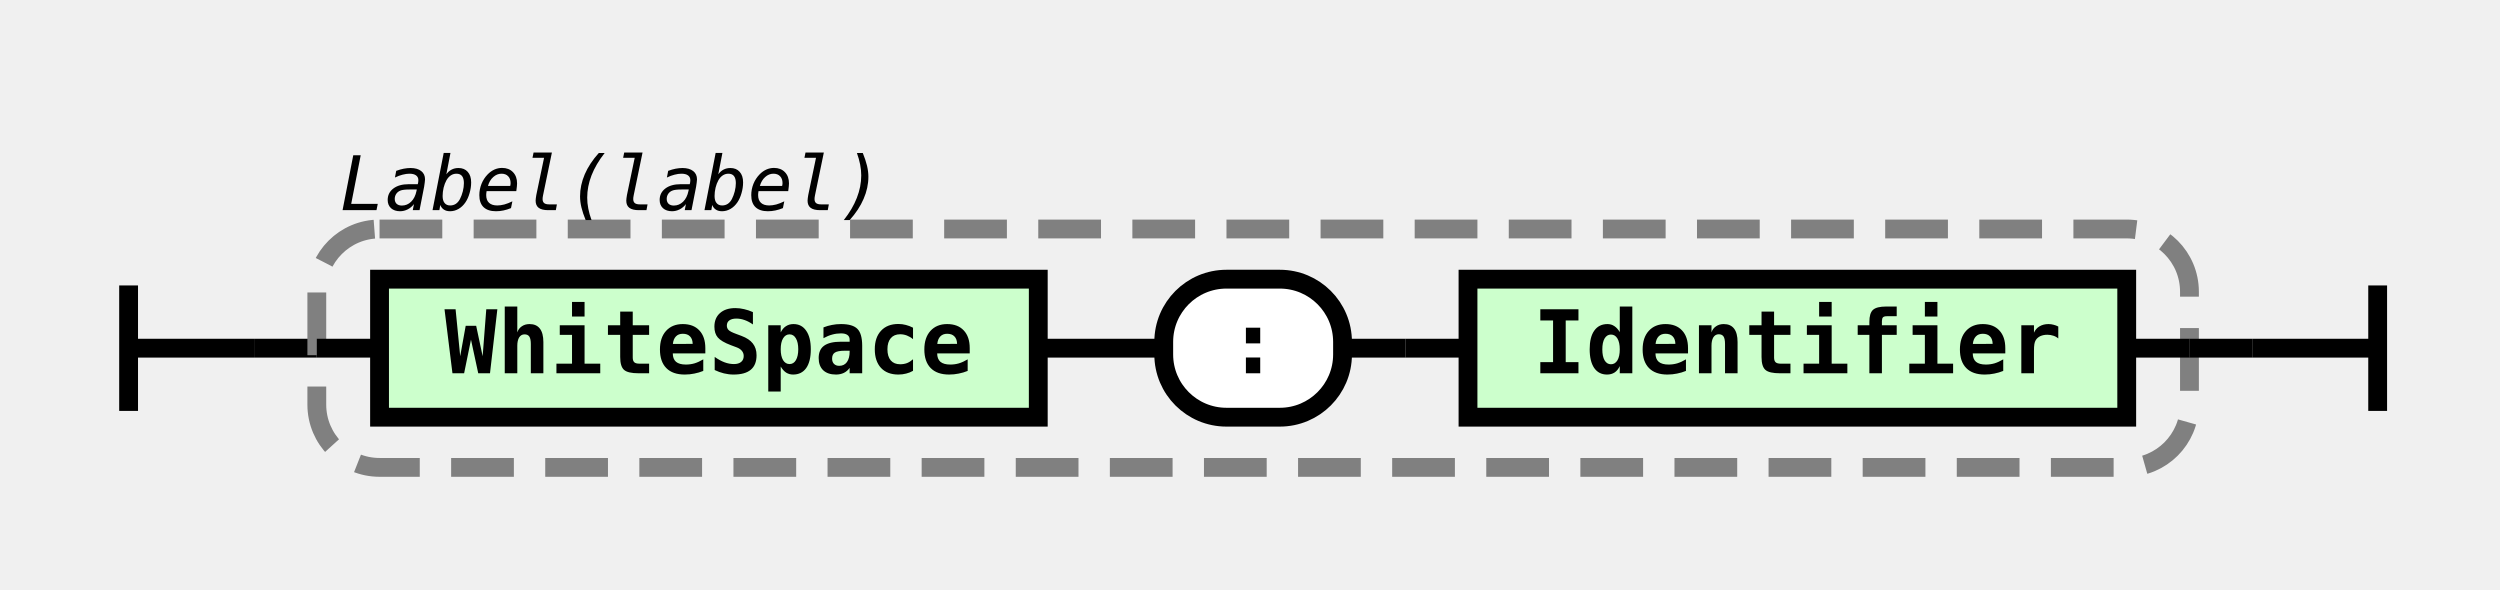
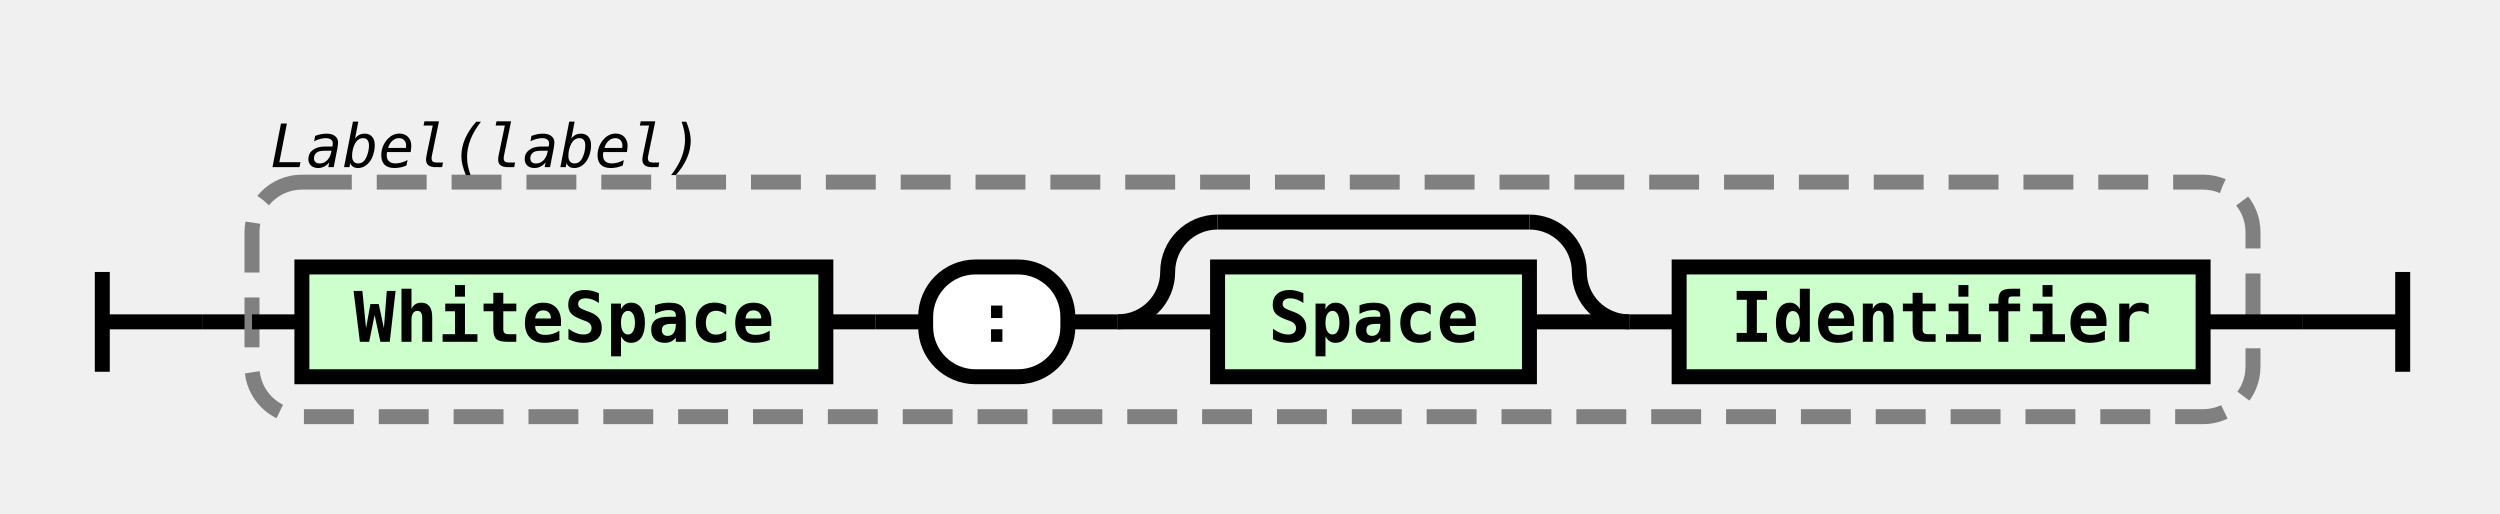
- <svg xmlns="http://www.w3.org/2000/svg" class="railroad-diagram" width="398.5" height="94" viewBox="0 0 398.5 94">
+ <svg xmlns="http://www.w3.org/2000/svg" class="railroad-diagram" width="501" height="103" viewBox="0 0 501 103">
  <g transform="translate(.5 .5)">
    <g class="Start">
-       <path d="M20 45v20m0 -10h20" />
+       <path d="M20 54v20m0 -10h20" />
    </g>
-     <path d="M40 55h10" />
+     <path d="M40 64h10" />
    <g class="Group rule">
-       <path d="M50 55h0" />
-       <path d="M348.5 55h0" />
-       <rect x="50" y="36" width="298.5" height="38" rx="10" ry="10" class="group-box" />
+       <path d="M50 64h0" />
+       <path d="M451 64h0" />
+       <rect x="50" y="36" width="401" height="47" rx="10" ry="10" class="group-box" />
      <g class="Sequence">
-         <path d="M50 55h10" />
-         <path d="M338.5 55h10" />
-         <path d="M165 55h10" />
+         <path d="M50 64h10" />
+         <path d="M441 64h10" />
+         <path d="M165 64h10" />
        <g class="non-terminal rule-ref">
-           <path d="M60 55h0" />
-           <path d="M165 55h0" />
-           <rect x="60" y="44" width="105" height="22" />
-           <text x="112.5" y="59">WhiteSpace</text>
+           <path d="M60 64h0" />
+           <path d="M165 64h0" />
+           <rect x="60" y="53" width="105" height="22" />
+           <text x="112.5" y="68">WhiteSpace</text>
        </g>
-         <path d="M175 55h10" />
-         <path d="M213.5 55h10" />
+         <path d="M175 64h10" />
+         <path d="M213.5 64h10" />
        <g class="terminal literal">
-           <path d="M185 55h0" />
-           <path d="M213.5 55h0" />
-           <rect x="185" y="44" width="28.5" height="22" rx="10" ry="10" />
-           <text x="199.25" y="59">:</text>
+           <path d="M185 64h0" />
+           <path d="M213.5 64h0" />
+           <rect x="185" y="53" width="28.5" height="22" rx="10" ry="10" />
+           <text x="199.25" y="68">:</text>
        </g>
-         <path d="M223.5 55h10" />
+         <g class="Choice">
+           <path d="M223.5 64h0" />
+           <path d="M326 64h0" />
+           <path d="M223.5 64a10 10 0 0 0 10 -10v0a10 10 0 0 1 10 -10" />
+           <g class="Skip">
+             <path d="M243.5 44h62.5" />
+           </g>
+           <path d="M306 44a10 10 0 0 1 10 10v0a10 10 0 0 0 10 10" />
+           <path d="M223.5 64h20" />
+           <g class="non-terminal rule-ref">
+             <path d="M243.5 64h0" />
+             <path d="M306 64h0" />
+             <rect x="243.5" y="53" width="62.5" height="22" />
+             <text x="274.75" y="68">Space</text>
+           </g>
+           <path d="M306 64h20" />
+         </g>
+         <path d="M326 64h10" />
        <g class="non-terminal rule-ref">
-           <path d="M233.5 55h0" />
-           <path d="M338.5 55h0" />
-           <rect x="233.5" y="44" width="105" height="22" />
-           <text x="286" y="59">Identifier</text>
+           <path d="M336 64h0" />
+           <path d="M441 64h0" />
+           <rect x="336" y="53" width="105" height="22" />
+           <text x="388.5" y="68">Identifier</text>
        </g>
      </g>
      <g class="comment">
        <path d="M50 28h0" />
        <path d="M144 28h0" />
        <text x="97" y="33" class="comment">Label(label)</text>
      </g>
    </g>
-     <path d="M348.5 55h10" />
-     <path class="End" d="M 358.5 55 h 20 m 0 -10 v 20" />
+     <path d="M451 64h10" />
+     <path class="End" d="M 461 64 h 20 m 0 -10 v 20" />
  </g>
  <style>  svg {
    background-color: hsl(30,20%,95%);
  }
  path {
    stroke-width: 3;
    stroke: black;
    fill: rgba(0,0,0,0);
  }
  text {
    font: bold 14px monospace;
    text-anchor: middle;
    white-space: pre;
  }
  text.diagram-text {
    font-size: 12px;
  }
  text.diagram-arrow {
    font-size: 16px;
  }
  text.label {
    text-anchor: start;
  }
  text.comment {
    font: italic 12px monospace;
  }
  g.non-terminal text {
    /*font-style: italic;*/
  }
  rect {
    stroke-width: 3;
    stroke: black;
    fill: hsl(120,100%,90%);
  }
  rect.group-box {
    stroke: gray;
    stroke-dasharray: 10 5;
    fill: none;
  }
  g.literal rect {
    fill: #fff;
  }
  path.diagram-text {
    stroke-width: 3;
    stroke: black;
    fill: white;
    cursor: help;
  }
  .decision path {
    fill: #ccc;
  }
  g.diagram-text:hover path.diagram-text {
    fill: #eee;
  }
  text.repeat-text {
    font: italic 12px monospace;
    text-anchor: end;
  }
  .repeat-box &gt; rect.group-box {
    stroke: gray;
    stroke-width: 2;
    stroke-dasharray: 1 5;
    fill: none;
  }
  .delimiter &gt; rect.group-box {
    stroke: gray;
    stroke-width: 2;
    stroke-dasharray: 1 5;
    fill: none;
  }

</style>
</svg>
